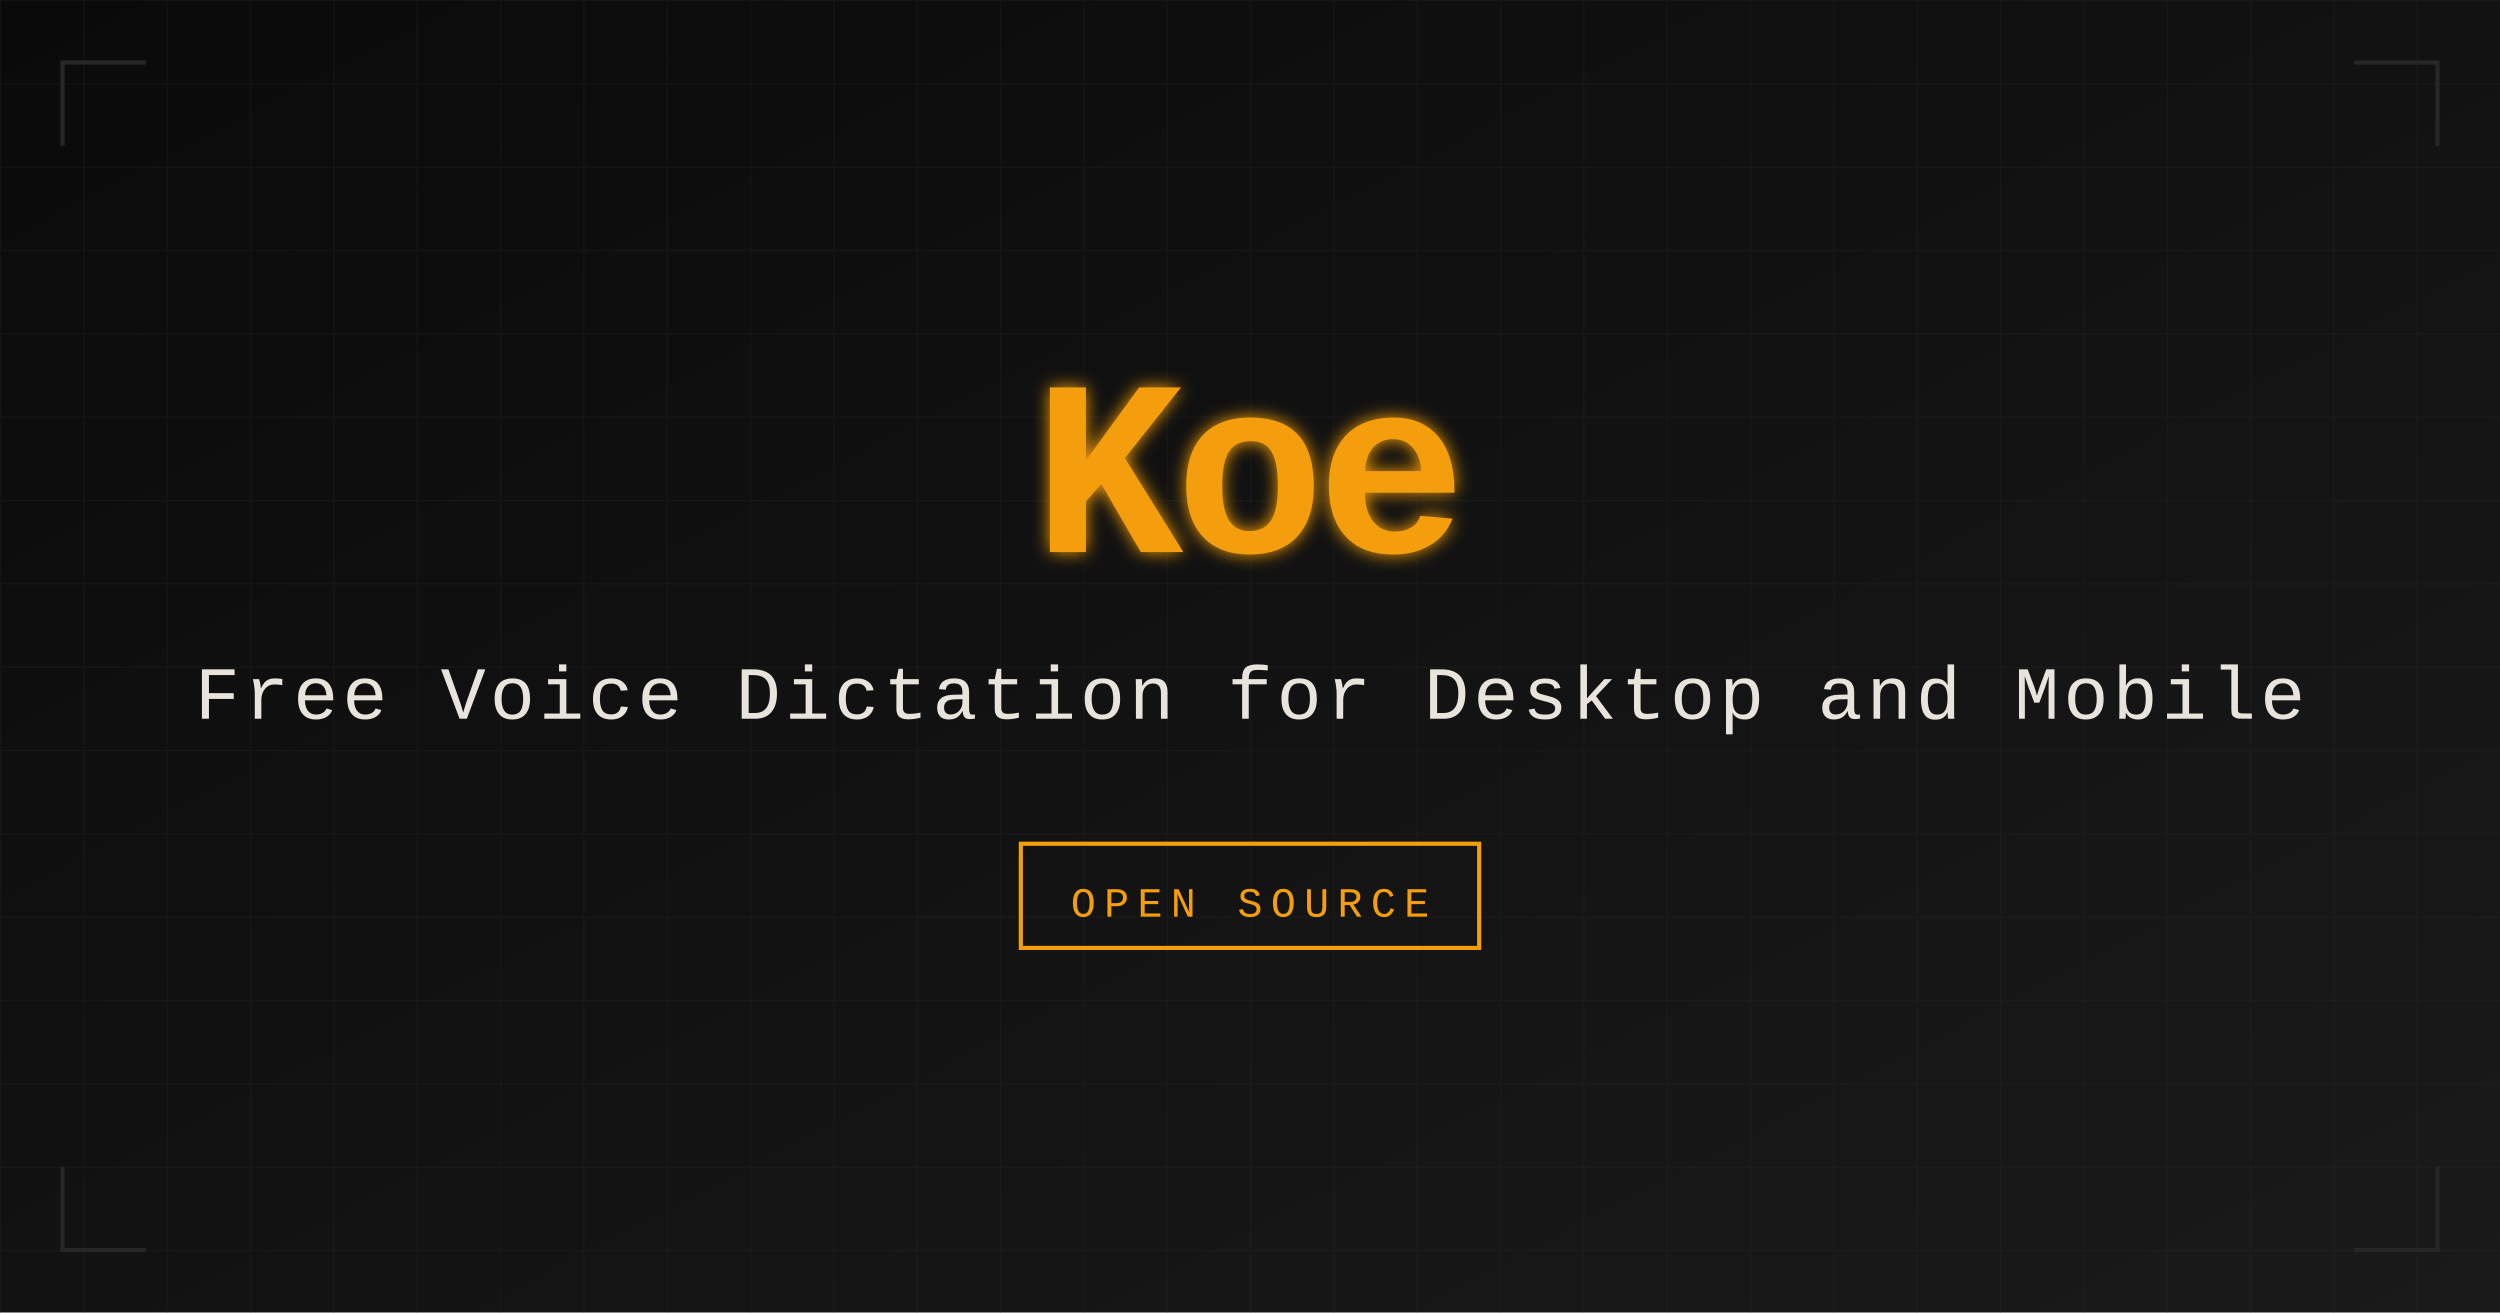
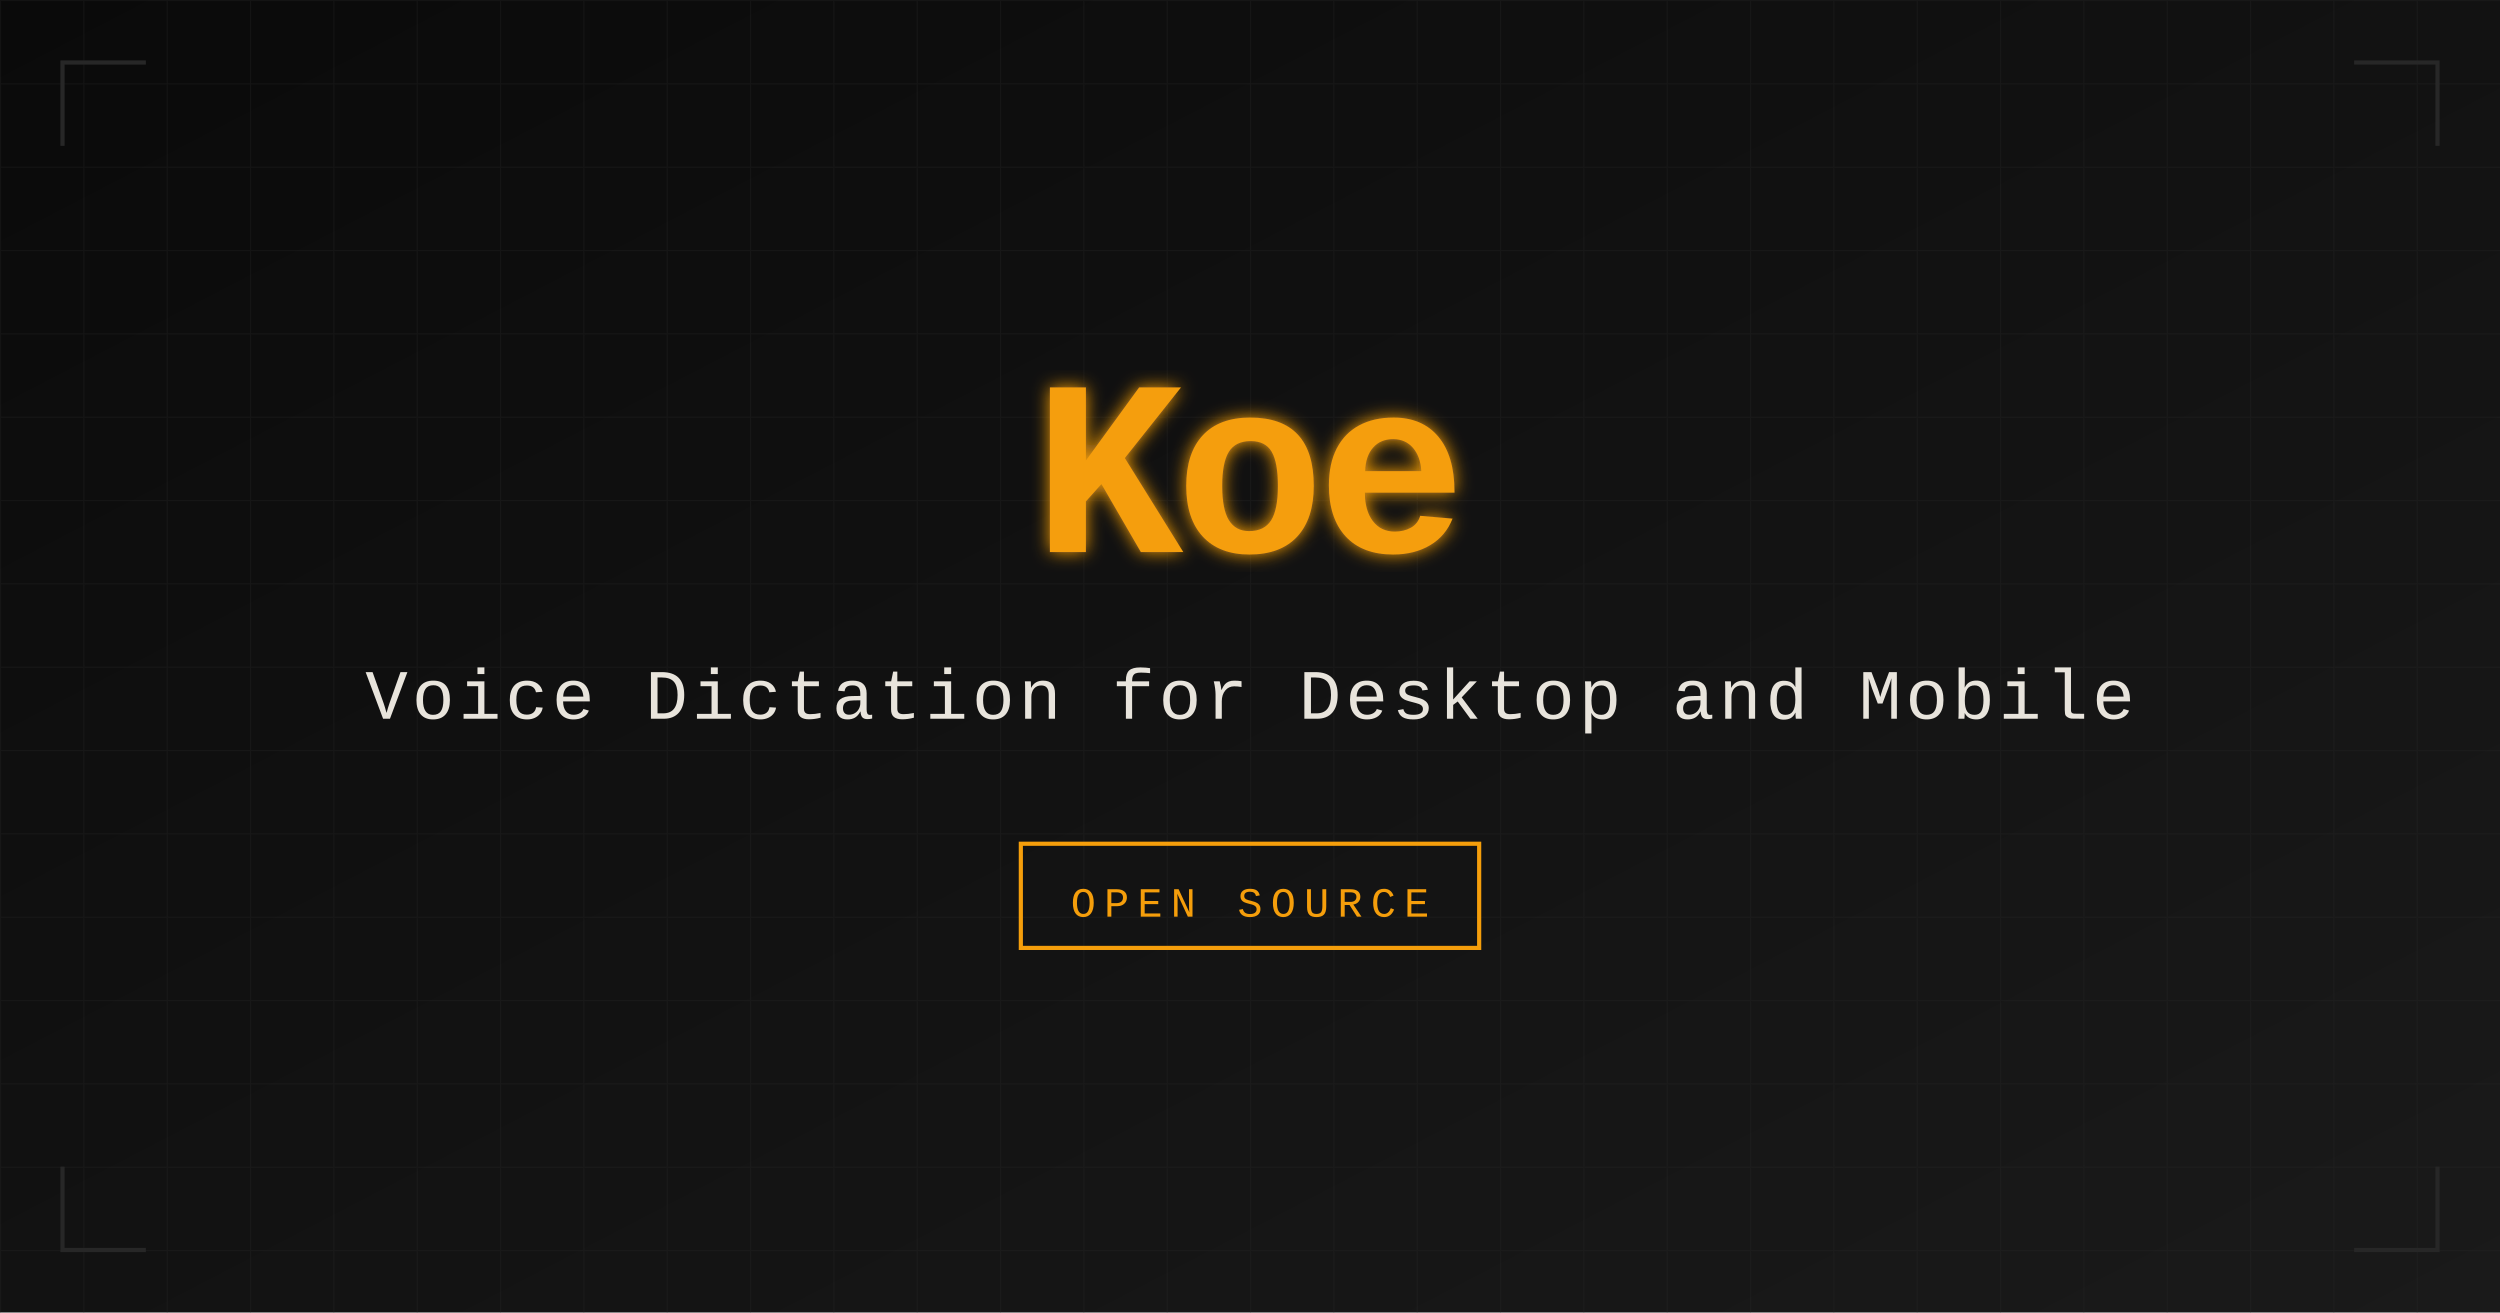
<svg xmlns="http://www.w3.org/2000/svg" width="1200" height="630" viewBox="0 0 1200 630">
  <defs>
    <linearGradient id="bg" x1="0%" y1="0%" x2="100%" y2="100%">
      <stop offset="0%" style="stop-color:#0a0a0a" />
      <stop offset="100%" style="stop-color:#1a1a1a" />
    </linearGradient>
    <filter id="glow">
      <feGaussianBlur stdDeviation="4" result="coloredBlur" />
      <feMerge>
        <feMergeNode in="coloredBlur" />
        <feMergeNode in="SourceGraphic" />
      </feMerge>
    </filter>
    <pattern id="grid" width="40" height="40" patternUnits="userSpaceOnUse">
      <path d="M 40 0 L 0 0 0 40" fill="none" stroke="#272727" stroke-width="1" opacity="0.3" />
    </pattern>
  </defs>
  <rect width="1200" height="630" fill="url(#bg)" />
  <rect width="1200" height="630" fill="url(#grid)" />
  <path d="M 30 70 L 30 30 L 70 30" fill="none" stroke="#272727" stroke-width="2" />
  <path d="M 1130 30 L 1170 30 L 1170 70" fill="none" stroke="#272727" stroke-width="2" />
  <path d="M 30 560 L 30 600 L 70 600" fill="none" stroke="#272727" stroke-width="2" />
  <path d="M 1130 600 L 1170 600 L 1170 560" fill="none" stroke="#272727" stroke-width="2" />
  <g transform="translate(600, 315)">
    <text x="0" y="-50" text-anchor="middle" font-family="Courier New, monospace" font-size="120" font-weight="bold" fill="#f59e0b" filter="url(#glow)" letter-spacing="-4">Koe</text>
-     <text x="0" y="30" text-anchor="middle" font-family="Courier New, monospace" font-size="36" fill="#e8e4dc" letter-spacing="2">Free Voice Dictation for Desktop and Mobile</text>
+     <text x="0" y="30" text-anchor="middle" font-family="Courier New, monospace" font-size="34" fill="#e8e4dc" letter-spacing="2">Voice Dictation for Desktop and Mobile</text>
    <g transform="translate(0, 90)">
      <rect x="-110" y="0" width="220" height="50" fill="none" stroke="#f59e0b" stroke-width="2" />
      <text x="0" y="35" text-anchor="middle" font-family="Courier New, monospace" font-size="20" fill="#f59e0b" letter-spacing="4">OPEN SOURCE</text>
    </g>
  </g>
</svg>
